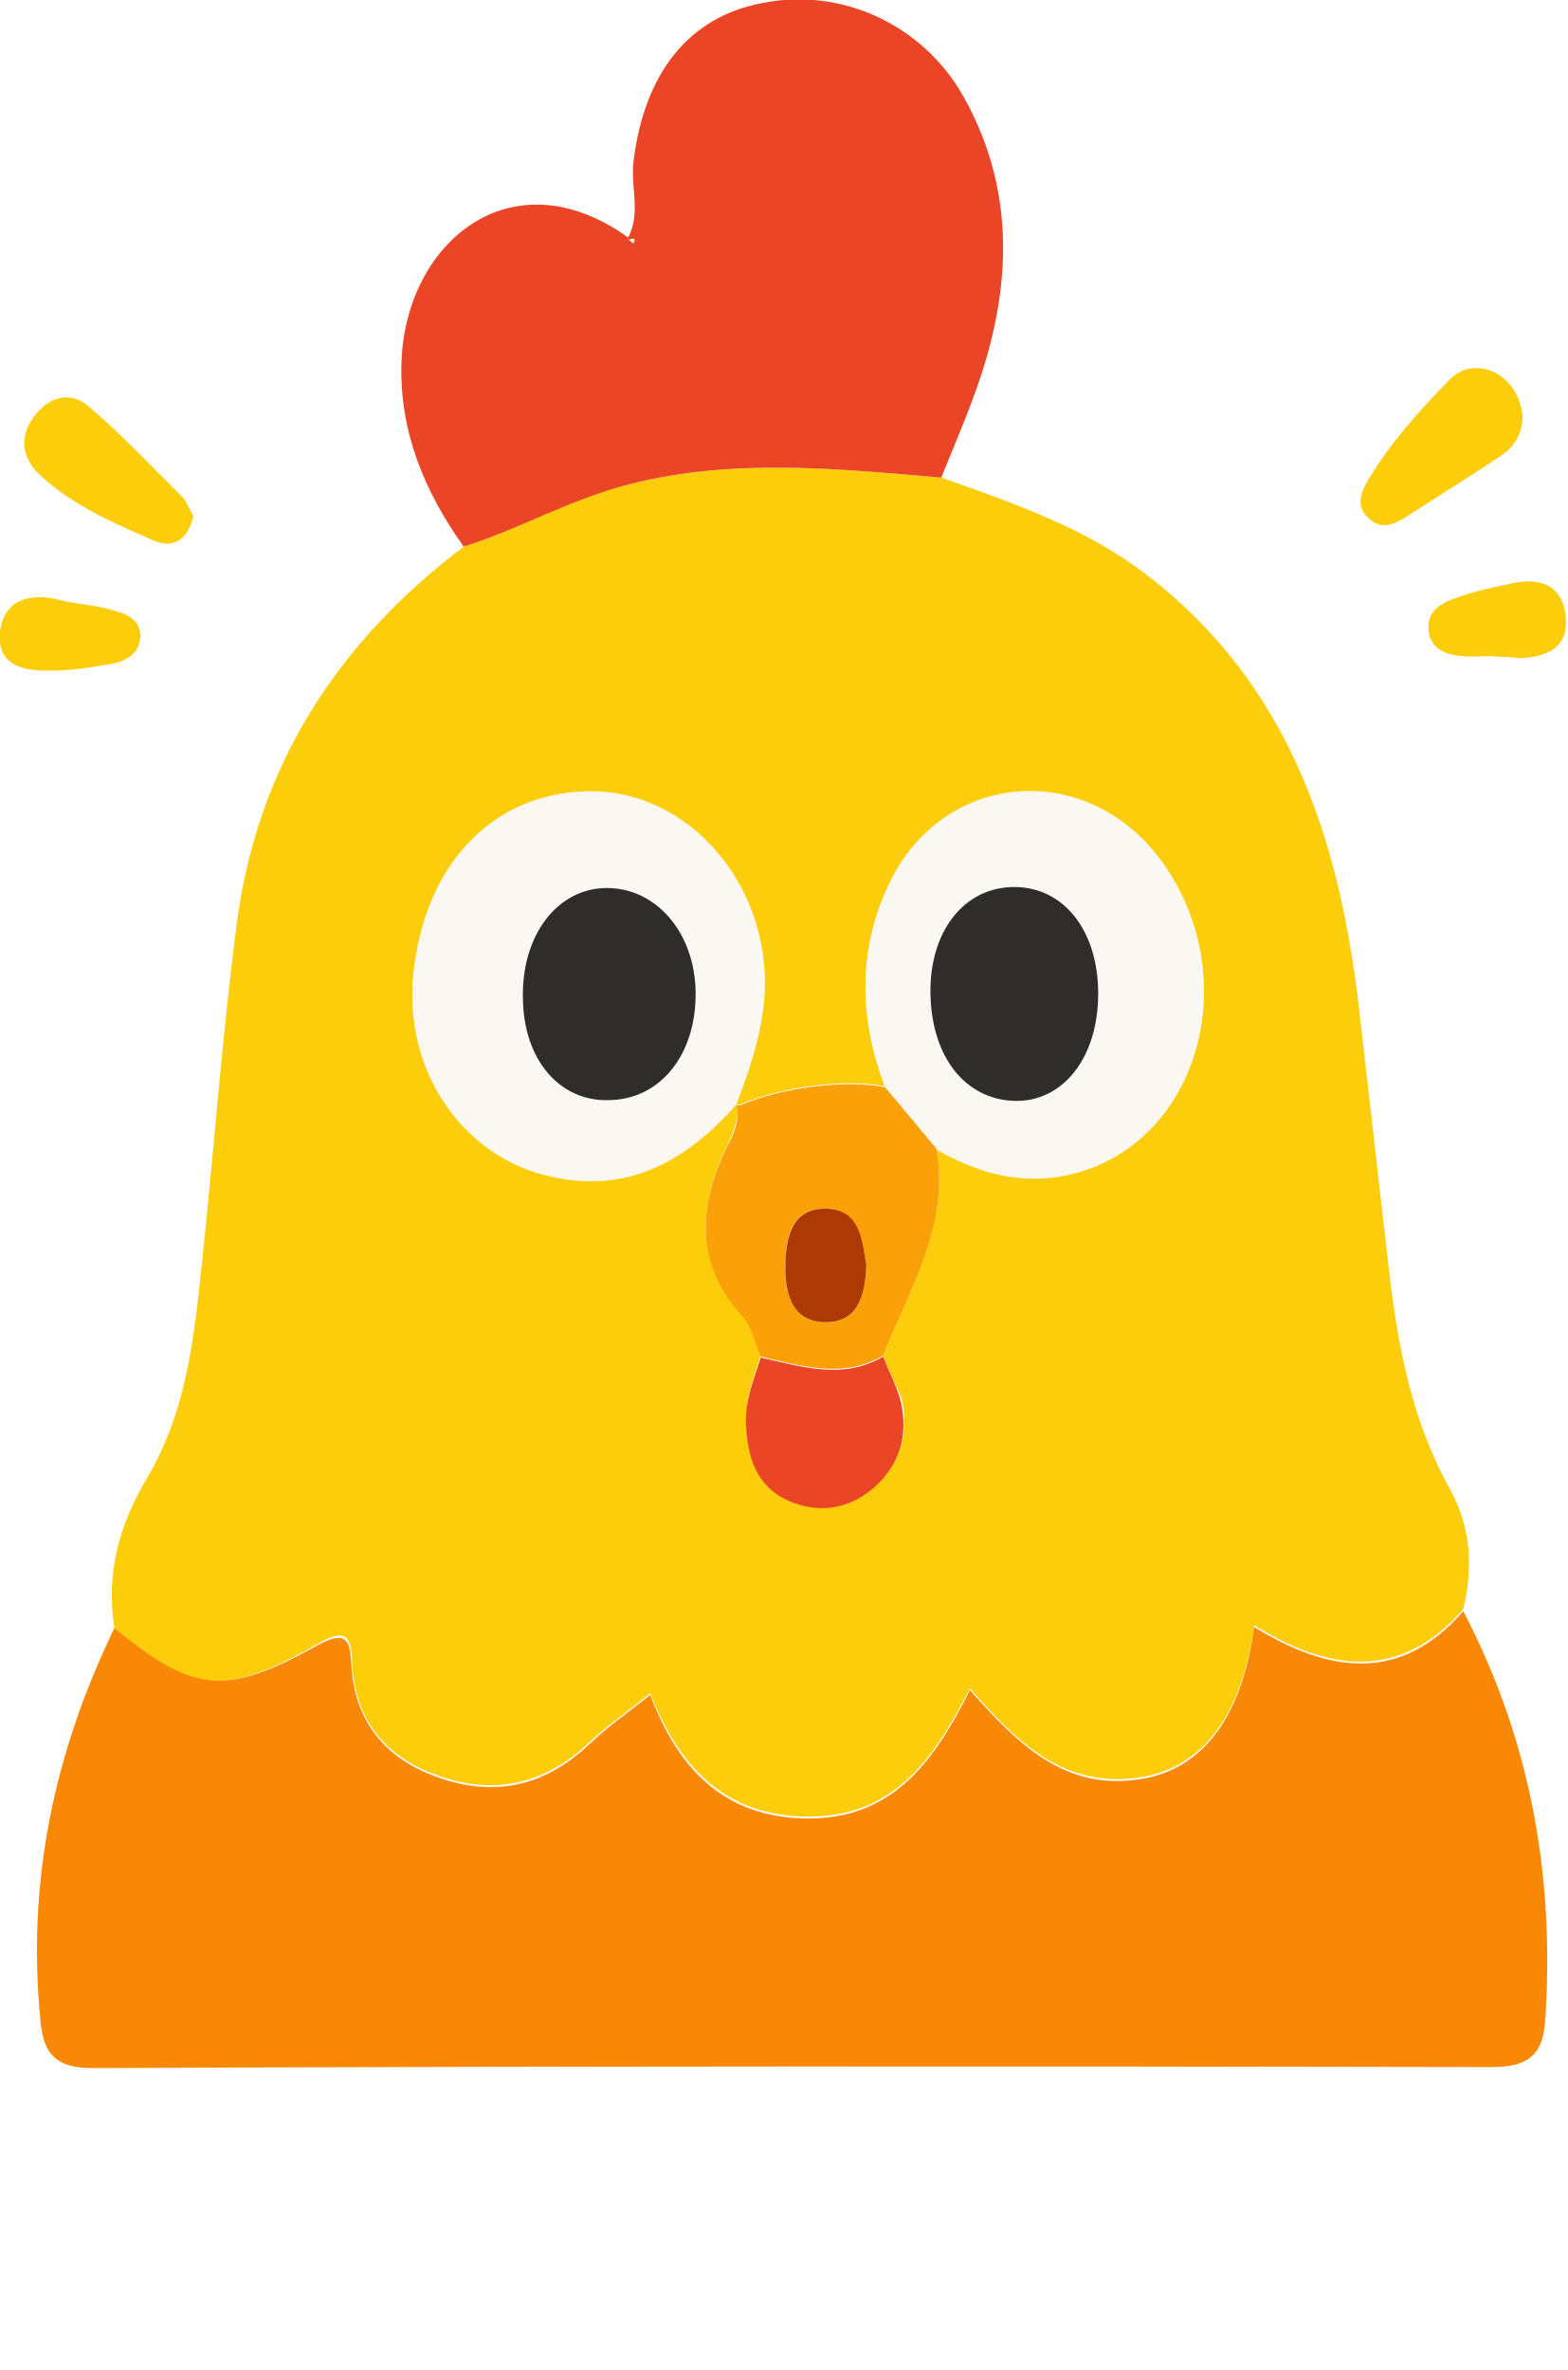
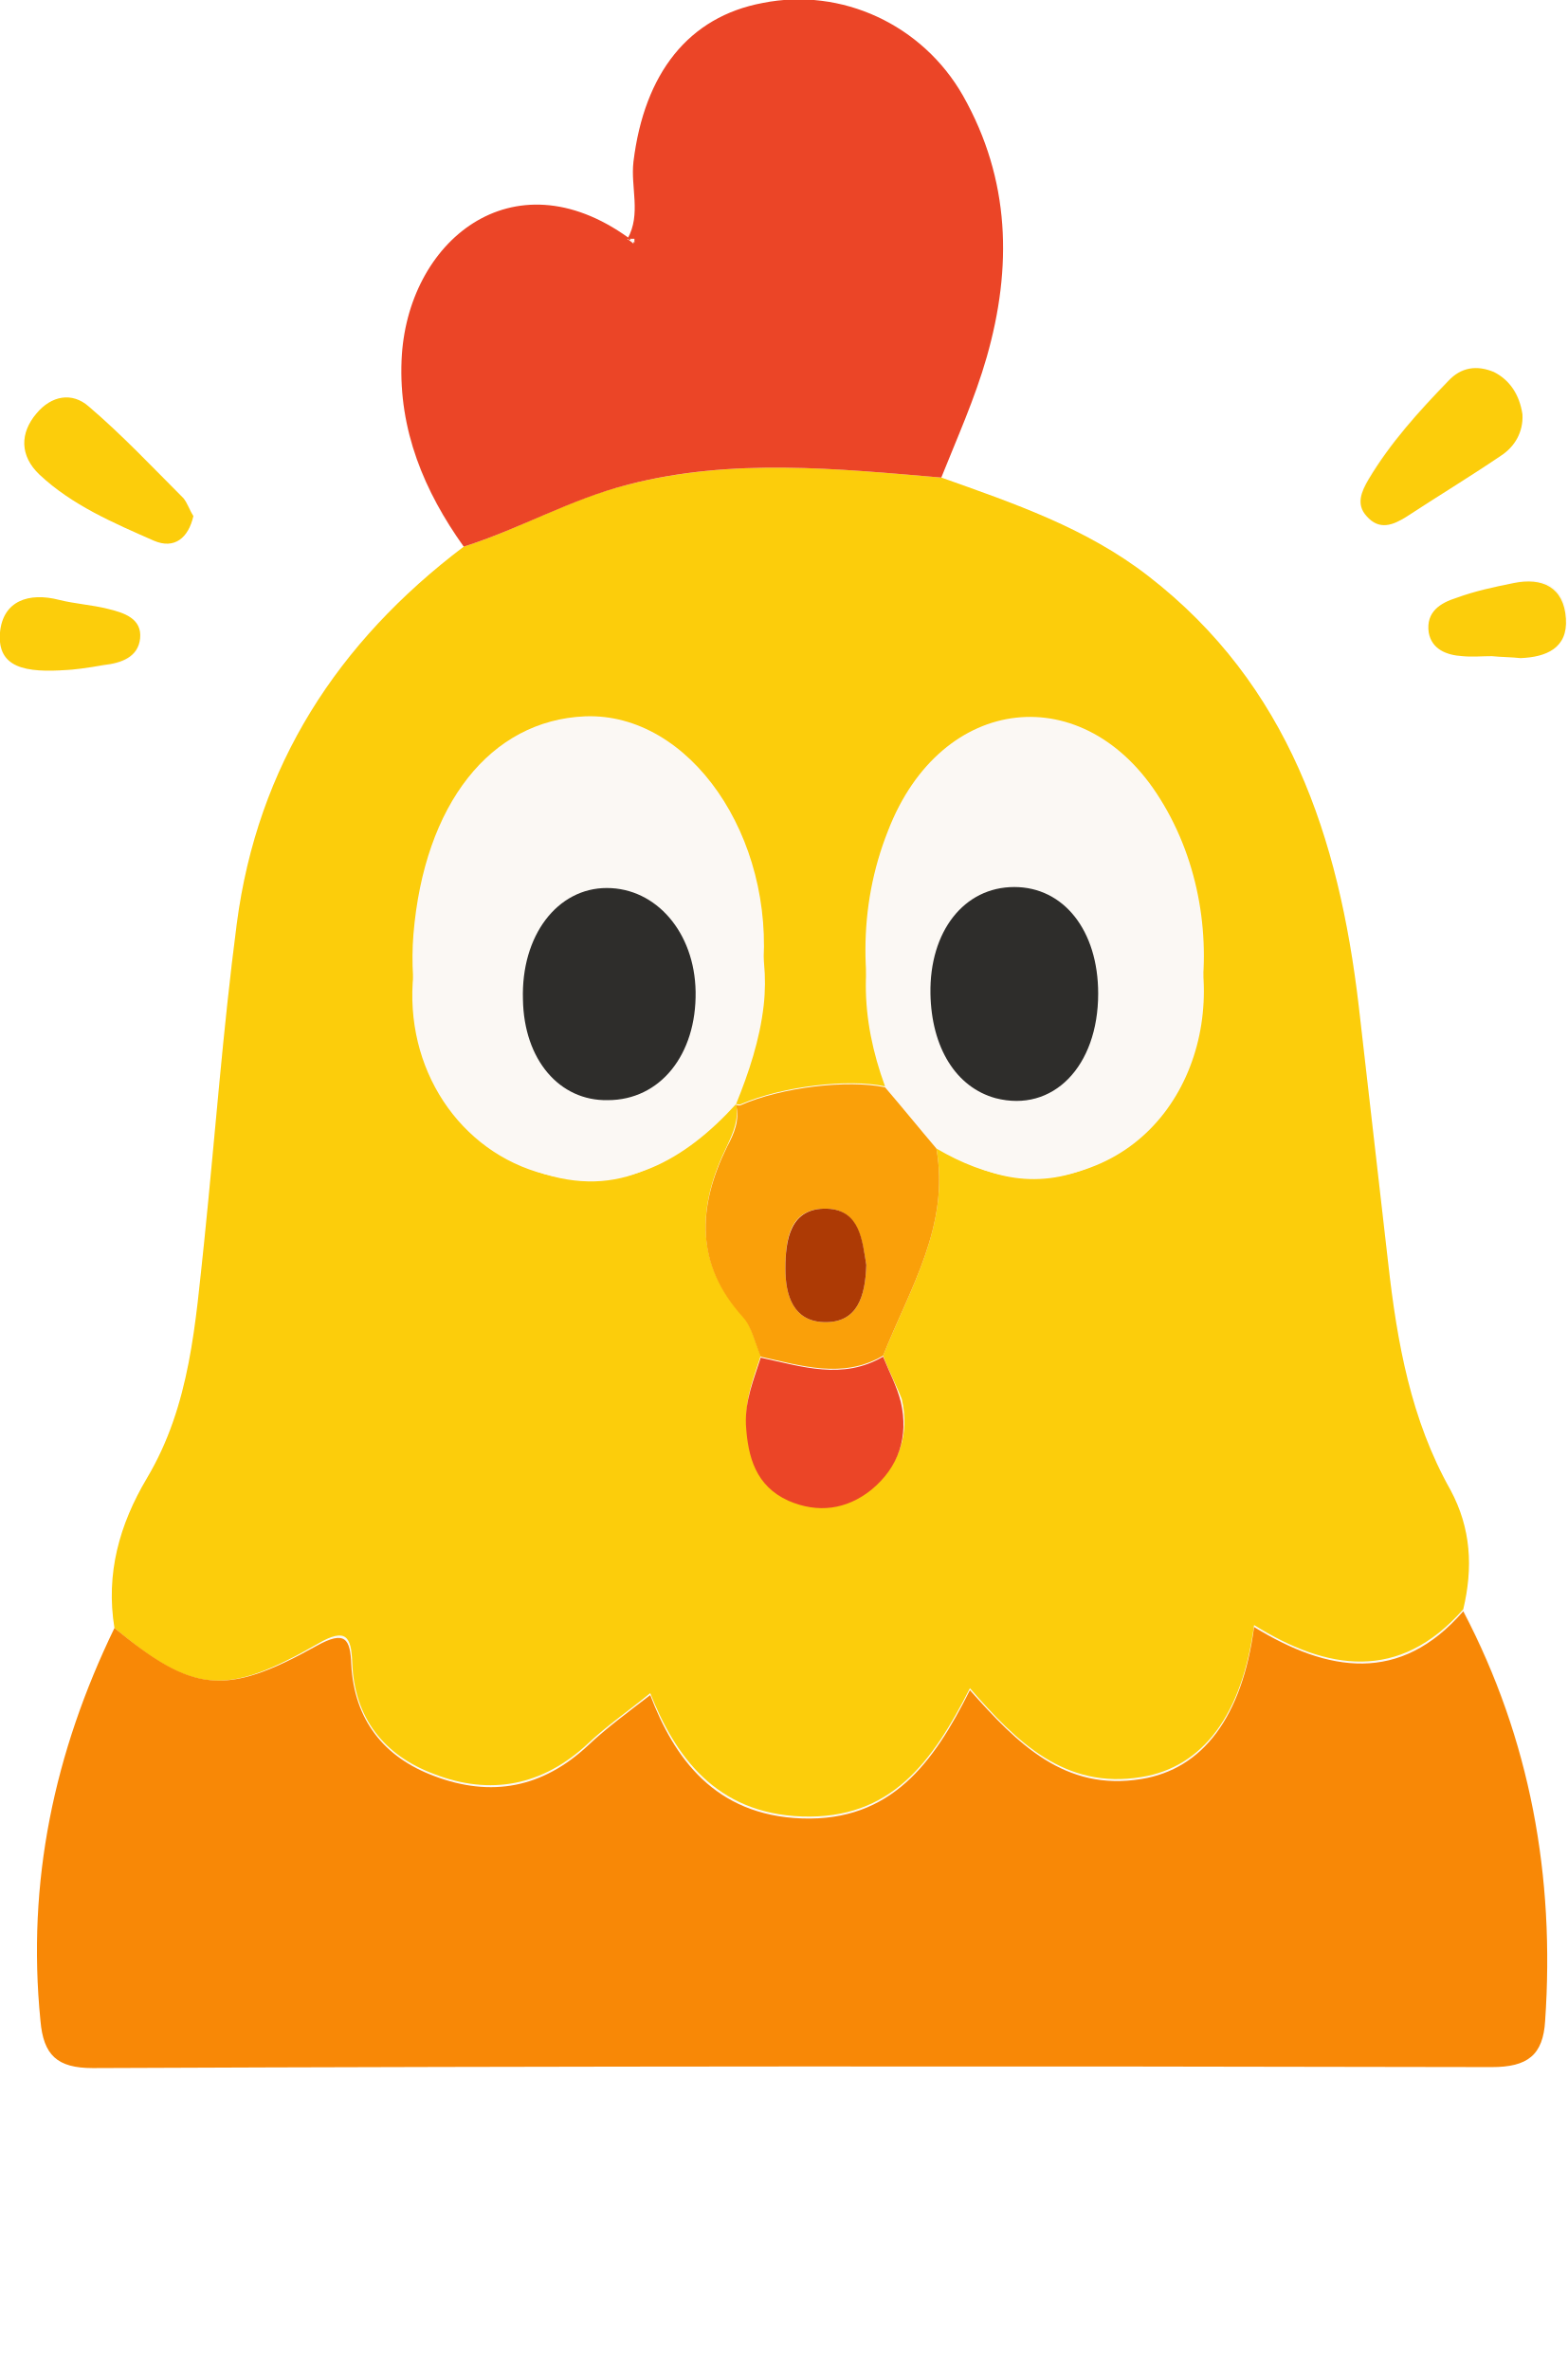
<svg xmlns="http://www.w3.org/2000/svg" version="1.1" id="Layer_2_00000101817842517439371390000012486406039571921581_" x="0px" y="0px" viewBox="0 0 158.9 240.2" style="enable-background:new 0 0 158.9 240.2;" xml:space="preserve">
  <style type="text/css">
	.st0{fill:#FBF8F4;}
	.st1{fill:#FCCD0B;}
	.st2{fill:#F88806;}
	.st3{fill:#EB4527;}
	.st4{fill:#FAA009;}
	.st5{fill:#2E2D2B;}
	.st6{fill:#AD3A05;}
</style>
  <g id="Layer_1-2">
    <g id="Surprised">
      <path class="st0" d="M63.7,24.2c-11.8-8.5-22.5,0.4-23,12.4c-0.3,7,2.2,13.2,6.3,18.9C34.1,65,26.1,77.6,24,93.6    c-1.4,10.7-2.2,21.5-3.3,32.2c-0.8,8.3-1.4,16.6-5.8,24c-2.8,4.8-4.1,9.7-3.3,15.2c-6.1,12.5-8.9,25.6-7.5,39.6    c0.4,3.5,1.7,4.8,5.3,4.8c47.3-0.1,94.5-0.1,141.8-0.1c3.6,0,5.1-1.2,5.4-4.7c1-14.6-1.5-28.5-8.3-41.5c1-4.2,0.8-8.2-1.3-12.1    c-4-7.1-5.4-15-6.3-22.9c-1-8.8-2-17.5-3-26.2c-2-17-7.1-32.5-21.3-43.5c-6.3-4.9-13.7-7.4-21-10c1.6-4,3.4-8,4.6-12.1    c2.6-9.1,2.4-18.1-2.4-26.5c-4.1-7.2-12.3-11-20.3-9.4c-7.5,1.5-12,7.1-13.1,16.1C63.9,19.1,65,21.8,63.7,24.2L63.7,24.2    L63.7,24.2L63.7,24.2z" />
      <path class="st0" d="M154.3,42c-0.2-2-1.2-3.5-3-4.3c-1.6-0.8-3.2-0.5-4.6,0.9c-3,3.1-5.9,6.3-8.1,10c-0.7,1.2-1.2,2.4-0.2,3.7    c1.3,1.5,2.7,1,4,0.1c3.2-2,6.5-4,9.6-6.2C153.4,45.2,154.3,43.8,154.3,42L154.3,42L154.3,42z" />
      <path class="st0" d="M19.6,52.3c-0.3-0.6-0.5-1.3-1-1.7c-3.2-3.2-6.3-6.4-9.6-9.3c-1.7-1.5-3.9-1.1-5.3,0.7C2,43.9,2,46.2,4,48.1    c3.3,3.1,7.5,4.8,11.6,6.7C17.6,55.7,19,54.5,19.6,52.3L19.6,52.3L19.6,52.3z" />
      <path class="st0" d="M151.2,66.5L151.2,66.5c1,0.1,2,0.1,3,0.1c2.6-0.1,4.8-1,4.6-4c-0.2-3.2-2.4-4.2-5.3-3.6    c-1.9,0.4-3.9,0.9-5.8,1.5c-1.6,0.6-3.2,1.5-2.8,3.5c0.3,1.7,1.8,2.3,3.4,2.4C149.2,66.5,150.2,66.5,151.2,66.5L151.2,66.5    L151.2,66.5z" />
      <path class="st0" d="M6.8,67.9c0.4,0,2-0.2,3.7-0.4c1.8-0.2,3.5-0.8,3.7-2.7c0.2-2-1.7-2.7-3.3-3c-1.6-0.4-3.3-0.5-4.9-0.9    c-3.1-0.8-5.7,0.1-6,3.3C-0.3,67.8,2.6,68.2,6.8,67.9L6.8,67.9L6.8,67.9z" />
-       <path class="st1" d="M11.6,165c-0.9-5.5,0.5-10.5,3.3-15.2c4.4-7.4,4.9-15.7,5.8-24c1.1-10.7,1.9-21.5,3.3-32.2    c2.1-16,10.2-28.5,23-38.2c5.7-1.8,10.9-4.9,16.7-6.3c10.6-2.7,21.1-1.6,31.7-0.7c7.3,2.6,14.7,5.1,21,10    c14.2,11,19.3,26.5,21.3,43.5c1,8.8,2,17.5,3,26.2c0.9,8,2.3,15.8,6.3,22.9c2.1,3.9,2.3,7.9,1.3,12.1c-6.5,7.4-13.8,6.2-21.2,1.6    c-1.2,9.1-5.2,14.4-11.4,15.4c-7.8,1.3-12.7-3.6-17.4-9c-3.8,7.5-8,13.3-17,13c-8.8-0.3-12.9-6.2-15.4-12.5    c-2.2,1.8-4.4,3.3-6.3,5.1c-4.6,4.3-9.9,5.3-15.6,3.1c-5.1-1.9-8.1-5.7-8.3-11.3c-0.1-2.6-0.6-3.6-3.5-1.9    C22.8,172,19.5,171.6,11.6,165C11.6,165,11.6,165,11.6,165z M89.5,137.4c2.7-6.8,6.8-13.2,5.4-21c5.1,3,10.4,4.1,16.2,1.7    c11.2-4.6,14.5-20.2,6.5-31c-7.7-10.3-22.3-8.9-27.6,2.7c-3.1,6.6-2.8,13.5-0.3,20.3c-3.8-0.8-10.4,0-14.6,1.8    c-0.1,0.1-0.3,0-0.5,0c1.3-3.2,2.4-6.5,2.8-10c1.3-11.6-7.4-22.1-18.1-21.7c-9.5,0.3-16.2,7.5-17.4,18.5    c-1,9.6,4.7,18.1,13.3,20.3c8.1,2.1,14.2-1.4,19.4-7.1c0.3,1.6-0.3,2.9-0.9,4.2c-3,6.1-3.3,11.9,1.6,17.3c0.9,1,1.2,2.6,1.8,4    c-0.7,2.2-1.6,4.3-1.4,6.7c0.2,3.4,1,6.2,4.3,7.7c3,1.3,5.8,0.9,8.4-1.1c2.8-2.3,3.8-5.4,3-8.9C90.9,140.5,90.1,139,89.5,137.4    L89.5,137.4L89.5,137.4z" />
+       <path class="st1" d="M11.6,165c-0.9-5.5,0.5-10.5,3.3-15.2c4.4-7.4,4.9-15.7,5.8-24c1.1-10.7,1.9-21.5,3.3-32.2    c2.1-16,10.2-28.5,23-38.2c5.7-1.8,10.9-4.9,16.7-6.3c10.6-2.7,21.1-1.6,31.7-0.7c7.3,2.6,14.7,5.1,21,10    c14.2,11,19.3,26.5,21.3,43.5c1,8.8,2,17.5,3,26.2c0.9,8,2.3,15.8,6.3,22.9c2.1,3.9,2.3,7.9,1.3,12.1c-6.5,7.4-13.8,6.2-21.2,1.6    c-1.2,9.1-5.2,14.4-11.4,15.4c-7.8,1.3-12.7-3.6-17.4-9c-3.8,7.5-8,13.3-17,13c-8.8-0.3-12.9-6.2-15.4-12.5    c-2.2,1.8-4.4,3.3-6.3,5.1C55,181,49.7,182,44,179.8c-5.1-1.9-8.1-5.7-8.3-11.3c-0.1-2.6-0.6-3.6-3.5-1.9    C22.8,172,19.5,171.6,11.6,165L11.6,165z M89.5,137.4c2.7-6.8,6.8-13.2,5.4-21c5.1,3,10.4,4.1,16.2,1.7c11.2-4.6,14.5-20.2,6.5-31    c-7.7-10.3-22.3-8.9-27.6,2.7c-3.1,6.6-2.8,13.5-0.3,20.3c-3.8-0.8-10.4,0-14.6,1.8c-0.1,0.1-0.3,0-0.5,0c1.3-3.2,2.4-6.5,2.8-10    c1.3-11.6-7.4-22.1-18.1-21.7c-9.5,0.3-16.2,7.5-17.4,18.5c-1,9.6,4.7,18.1,13.3,20.3c8.1,2.1,14.2-1.4,19.4-7.1    c0.3,1.6-0.3,2.9-0.9,4.2c-3,6.1-3.3,11.9,1.6,17.3c0.9,1,1.2,2.6,1.8,4c-0.7,2.2-1.6,4.3-1.4,6.7c0.2,3.4,1,6.2,4.3,7.7    c3,1.3,5.8,0.9,8.4-1.1c2.8-2.3,3.8-5.4,3-8.9C90.9,140.5,90.1,139,89.5,137.4L89.5,137.4L89.5,137.4z" />
      <path class="st2" d="M11.6,165c7.9,6.5,11.2,7,20.5,1.8c2.9-1.6,3.4-0.7,3.5,1.9c0.3,5.6,3.3,9.4,8.4,11.3    c5.8,2.2,11,1.2,15.6-3.1c1.9-1.8,4.1-3.4,6.3-5.1c2.4,6.3,6.5,12.2,15.4,12.5c9,0.3,13.3-5.6,17-13c4.8,5.4,9.6,10.3,17.4,9    c6.2-1,10.2-6.3,11.4-15.4c7.5,4.6,14.8,5.8,21.2-1.6c6.8,13,9.3,26.9,8.3,41.5c-0.2,3.5-1.8,4.7-5.4,4.7    c-47.3-0.1-94.5-0.1-141.8,0.1c-3.6,0-5-1.3-5.3-4.8C2.7,190.7,5.5,177.6,11.6,165L11.6,165L11.6,165z" />
-       <path class="st3" d="M95.4,48.4c-10.6-0.9-21.2-2-31.7,0.7c-5.9,1.5-11,4.5-16.7,6.3c-4-5.6-6.6-11.8-6.3-18.9    c0.5-12,11.2-20.9,23-12.4c0.2,0.2,0.4,0.3,0.6,0.5c0-0.1,0-0.3,0-0.4c-0.2,0-0.4,0-0.7,0c1.4-2.5,0.3-5.2,0.6-7.8    c1.1-9,5.6-14.7,13.1-16.1c8-1.6,16.2,2.2,20.3,9.4c4.8,8.5,5,17.4,2.4,26.5C98.8,40.4,97,44.4,95.4,48.4    C95.4,48.4,95.4,48.4,95.4,48.4z" />
+       <path class="st3" d="M95.4,48.4c-10.6-0.9-21.2-2-31.7,0.7c-5.9,1.5-11,4.5-16.7,6.3c-4-5.6-6.6-11.8-6.3-18.9    c0.5-12,11.2-20.9,23-12.4c0.2,0.2,0.4,0.3,0.6,0.5c0-0.1,0-0.3,0-0.4c-0.2,0-0.4,0-0.7,0c1.4-2.5,0.3-5.2,0.6-7.8    c1.1-9,5.6-14.7,13.1-16.1c8-1.6,16.2,2.2,20.3,9.4c4.8,8.5,5,17.4,2.4,26.5C98.8,40.4,97,44.4,95.4,48.4L95.4,48.4z" />
      <path class="st1" d="M154.3,42c0.1,1.8-0.8,3.3-2.2,4.2c-3.1,2.1-6.4,4.1-9.6,6.2c-1.3,0.8-2.7,1.4-4-0.1    c-1.1-1.2-0.5-2.5,0.2-3.7c2.2-3.7,5.1-6.9,8.1-10c1.3-1.4,2.9-1.6,4.6-0.9C153,38.5,154,40,154.3,42z" />
      <path class="st1" d="M19.6,52.3c-0.5,2.2-1.9,3.4-4,2.5C11.5,53,7.3,51.2,4,48.1c-2-1.9-2-4.2-0.3-6.2c1.5-1.8,3.6-2.2,5.3-0.7    c3.4,2.9,6.5,6.2,9.6,9.3C19,51,19.2,51.7,19.6,52.3L19.6,52.3L19.6,52.3z" />
      <path class="st1" d="M151.2,66.5c-1,0-2,0.1-3,0c-1.6-0.1-3.1-0.7-3.4-2.4c-0.3-2.1,1.2-3,2.8-3.5c1.9-0.7,3.8-1.1,5.8-1.5    c2.9-0.6,5.1,0.4,5.3,3.6c0.2,3-2,3.9-4.6,4C153.2,66.6,152.2,66.6,151.2,66.5L151.2,66.5L151.2,66.5L151.2,66.5z" />
      <path class="st1" d="M6.8,67.9c-4.2,0.3-7.1-0.2-6.8-3.8c0.3-3.2,2.9-4.1,6-3.3c1.6,0.4,3.3,0.5,4.9,0.9c1.7,0.4,3.5,1,3.3,3    c-0.2,1.9-1.9,2.5-3.7,2.7C8.9,67.7,7.2,67.9,6.8,67.9L6.8,67.9L6.8,67.9z" />
-       <path class="st0" d="M74.6,112c-5.2,5.8-11.2,9.2-19.4,7.1c-8.6-2.2-14.2-10.8-13.3-20.3c1.1-11.1,7.8-18.2,17.4-18.5    C69.9,80,78.6,90.5,77.3,102C76.9,105.5,75.8,108.8,74.6,112L74.6,112L74.6,112L74.6,112z M70.5,100.5c-0.1-6-4-10.5-9-10.5    s-8.7,4.9-8.5,11.4c0.2,6.1,3.7,10.2,8.6,10.2C66.9,111.5,70.6,106.9,70.5,100.5z" />
-       <path class="st0" d="M89.7,110.2c-2.6-6.8-2.8-13.7,0.3-20.3c5.4-11.7,20-13,27.6-2.7c8,10.7,4.7,26.3-6.5,31    c-5.7,2.3-11,1.3-16.2-1.7C93.2,114.4,91.4,112.3,89.7,110.2z M94.3,100.7c0.1,5.5,2.6,9.5,6.6,10.6c5.8,1.5,10.3-3.1,10.4-10.6    c0-6.4-3.4-10.8-8.5-10.8C97.7,89.9,94.2,94.3,94.3,100.7L94.3,100.7L94.3,100.7z" />
+       <path class="st0" d="M74.6,110.5c-5.2,6.9-11.2,11-19.4,8.5c-8.6-2.6-14.2-12.9-13.3-24.3C43,81.5,49.7,73,59.3,72.6    c10.6-0.4,19.3,12.2,18,25.9C76.9,102.7,75.8,106.7,74.6,110.5L74.6,110.5L74.6,110.5L74.6,110.5z M70.5,95.1    c-0.1-7.7-4-13.4-9-13.4s-8.7,6.3-8.5,14.6c0.2,7.8,3.7,13.1,8.6,13.1C66.9,109.2,70.6,103.3,70.5,95.1z" />
+       <path class="st0" d="M89.7,108.4c-2.6-8.1-2.8-16.4,0.3-24.2c5.4-14,20-15.5,27.6-3.2c8,12.8,4.7,31.4-6.5,37    c-5.7,2.7-11,1.6-16.2-2C93.2,113.4,91.4,110.9,89.7,108.4z M94.3,97.1c0.1,6.6,2.6,11.3,6.6,12.7c5.8,1.8,10.3-3.7,10.4-12.7    c0-7.6-3.4-12.9-8.5-12.9C97.7,84.2,94.2,89.4,94.3,97.1L94.3,97.1L94.3,97.1z" />
      <path class="st4" d="M89.7,110.2c1.8,2.1,3.5,4.2,5.2,6.2c1.4,7.8-2.7,14.2-5.4,21c-4.1,2.4-8.3,1-12.4,0.1c-0.6-1.4-0.9-3-1.8-4    c-4.9-5.4-4.6-11.2-1.6-17.3c0.7-1.3,1.3-2.7,0.9-4.2l0,0c0.2,0,0.3,0.1,0.5,0C79.2,110.2,85.9,109.4,89.7,110.2L89.7,110.2    L89.7,110.2z M87.8,128.2c-0.4-2.4-0.7-5.6-4-5.7c-3.8-0.1-4.2,3.1-4.2,6.1c0,2.7,0.8,5.3,3.9,5.4    C86.9,134.1,87.7,131.4,87.8,128.2L87.8,128.2z" />
      <path class="st3" d="M77.1,137.6c4.2,0.9,8.3,2.3,12.4-0.1c0.6,1.5,1.4,3,1.8,4.6c0.8,3.5-0.2,6.6-3,8.9c-2.5,2-5.4,2.4-8.4,1.1    c-3.3-1.5-4.1-4.4-4.3-7.7C75.5,141.9,76.4,139.8,77.1,137.6L77.1,137.6L77.1,137.6z" />
-       <path class="st0" d="M63.6,24.3c0.2,0,0.4,0,0.6,0c0,0.1,0,0.3,0,0.4c-0.2-0.2-0.4-0.3-0.6-0.5L63.6,24.3L63.6,24.3z" />
+       <path class="st0" d="M63.6,24.3c0.2,0,0.4,0,0.6,0c0,0.1,0,0.3,0,0.4c-0.2-0.2-0.4-0.3-0.6-0.5V24.3L63.6,24.3z" />
      <path class="st5" d="M70.5,100.5c0.1,6.4-3.6,11-8.9,11c-4.9,0.1-8.5-4.1-8.6-10.2C52.8,94.8,56.5,90,61.5,90    S70.4,94.5,70.5,100.5z" />
      <path class="st5" d="M94.3,100.7c-0.1-6.3,3.4-10.8,8.5-10.8c5,0,8.5,4.4,8.5,10.8c0,7.4-4.6,12.1-10.4,10.6    C96.9,110.2,94.4,106.2,94.3,100.7L94.3,100.7L94.3,100.7z" />
-       <path class="st6" d="M87.8,128.2c-0.1,3.2-0.9,5.9-4.3,5.8c-3.1-0.1-3.9-2.7-3.9-5.4c0-3,0.5-6.2,4.2-6.1    C87.2,122.6,87.4,125.8,87.8,128.2C87.8,128.2,87.8,128.2,87.8,128.2z" />
+       <path class="st6" d="M87.8,128.2c-0.1,3.2-0.9,5.9-4.3,5.8c-3.1-0.1-3.9-2.7-3.9-5.4c0-3,0.5-6.2,4.2-6.1    C87.2,122.6,87.4,125.8,87.8,128.2L87.8,128.2z" />
    </g>
  </g>
</svg>
